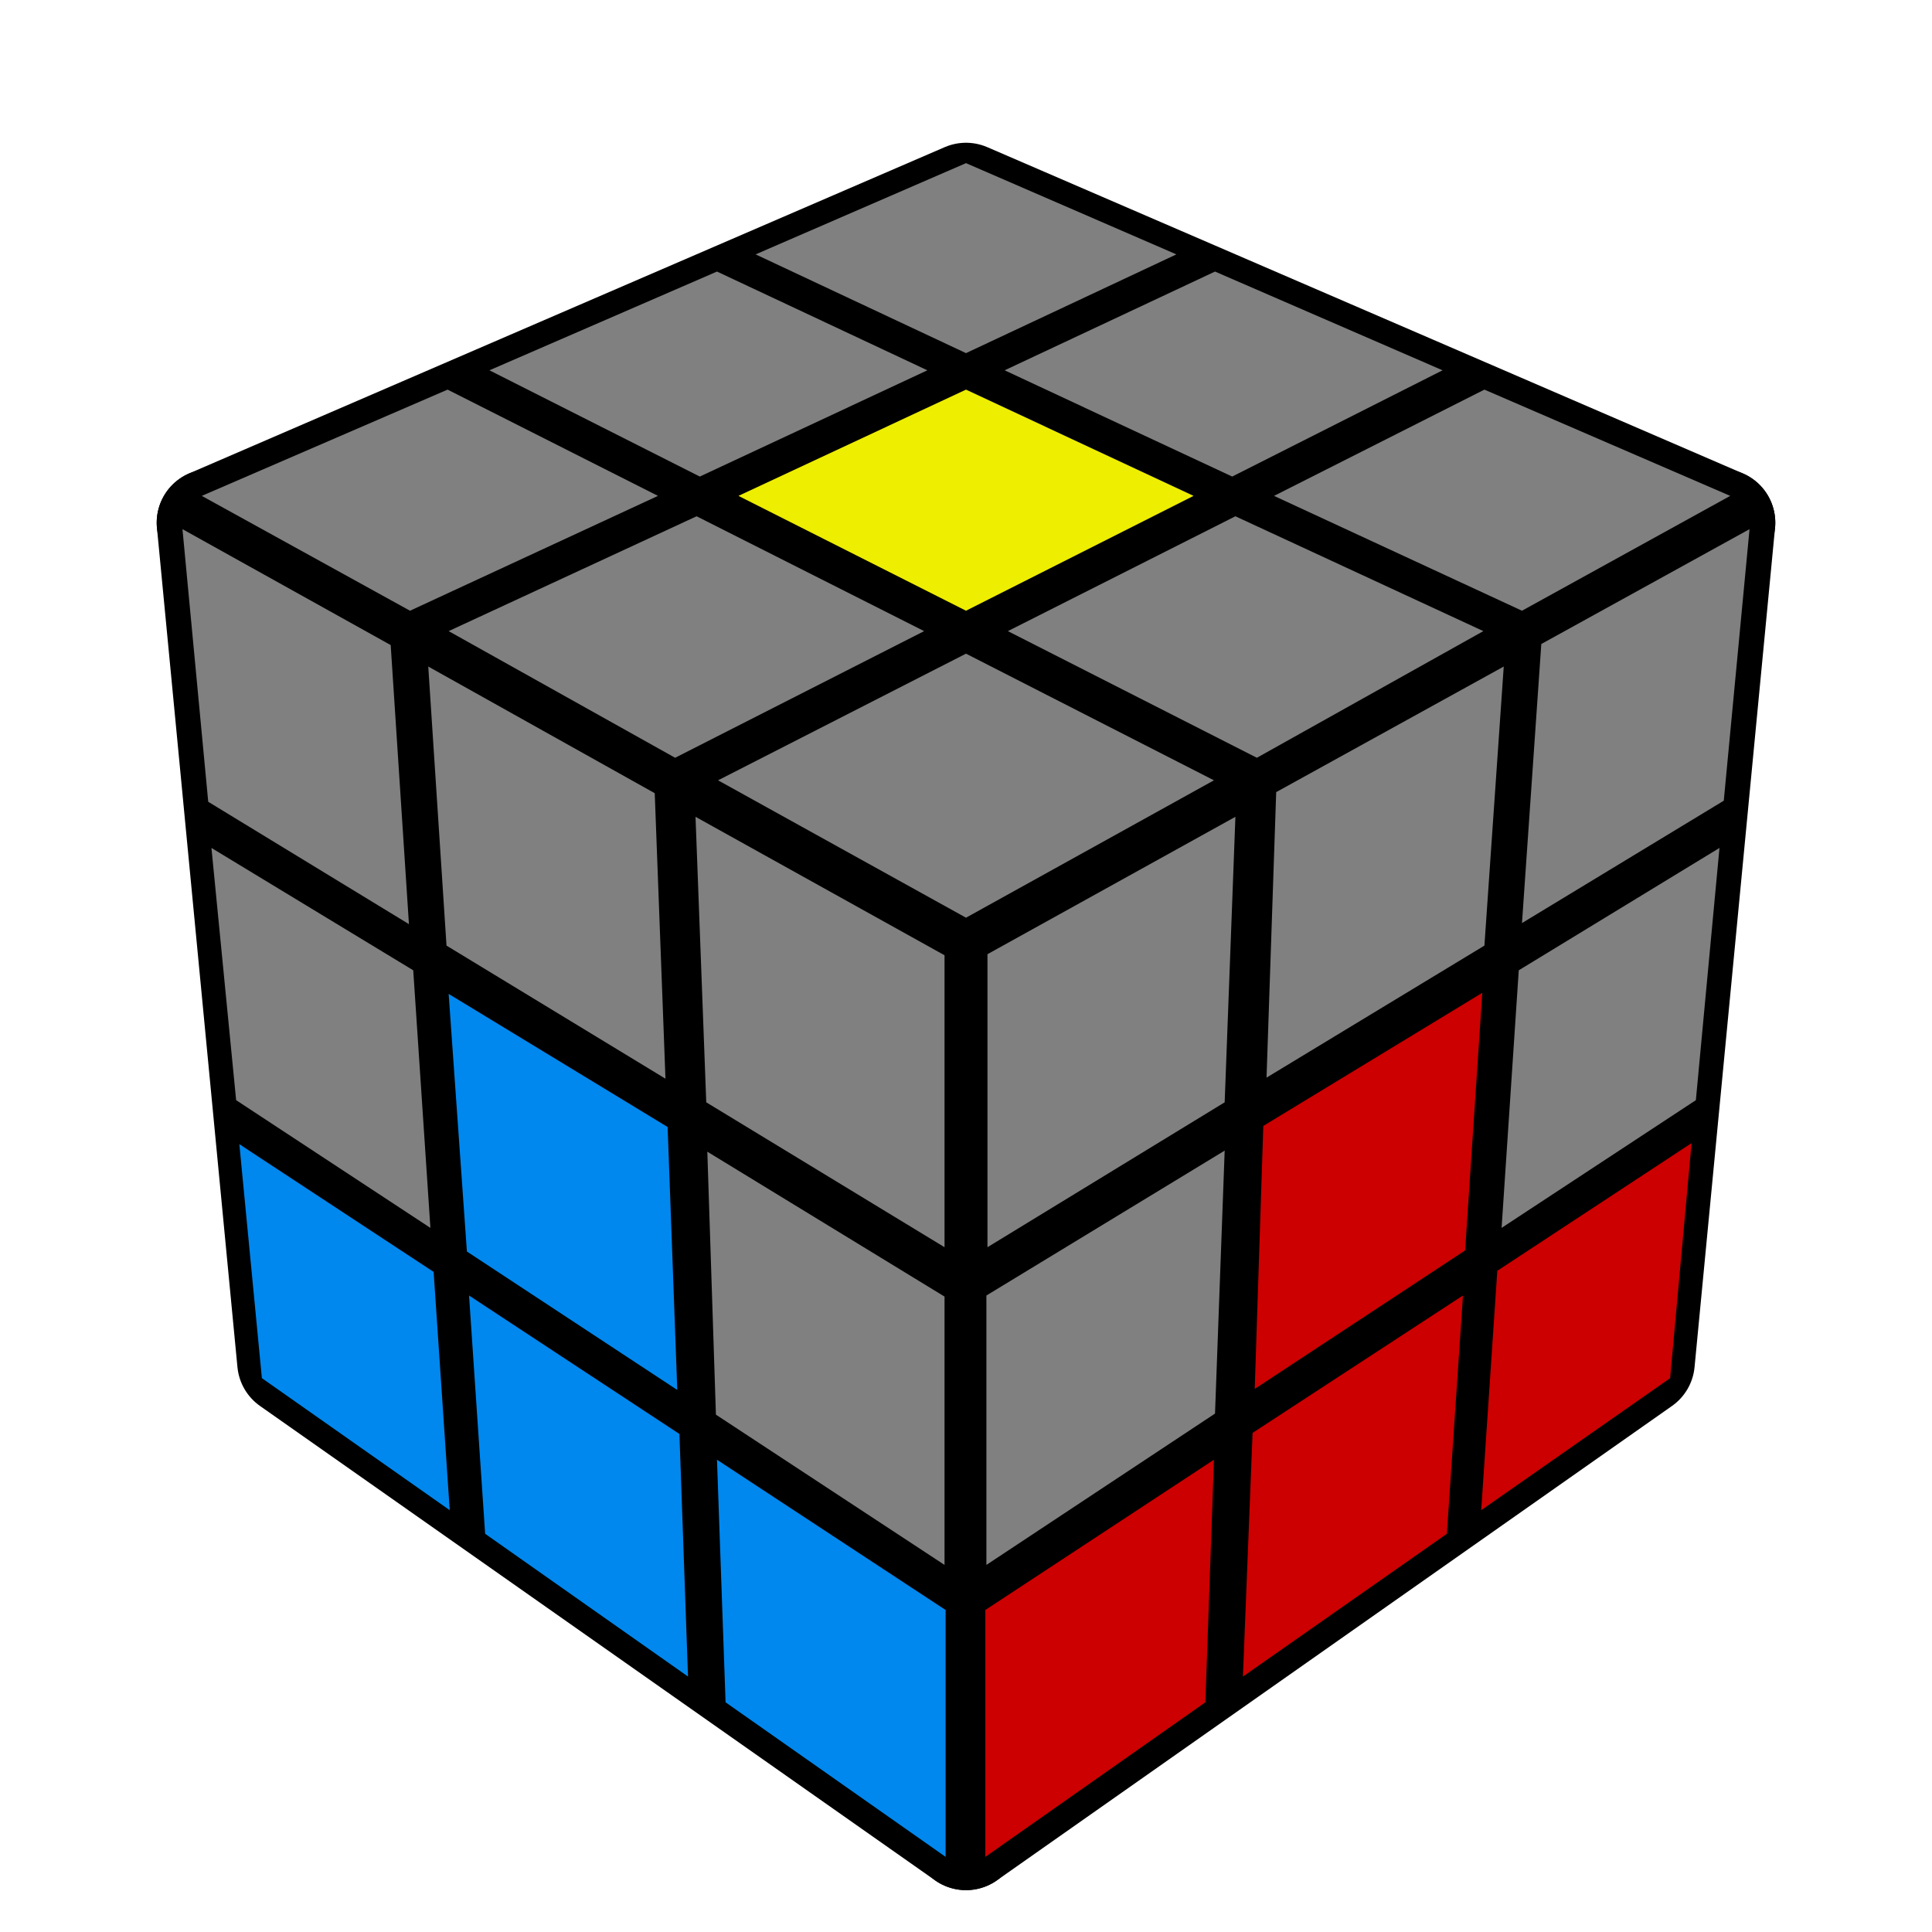
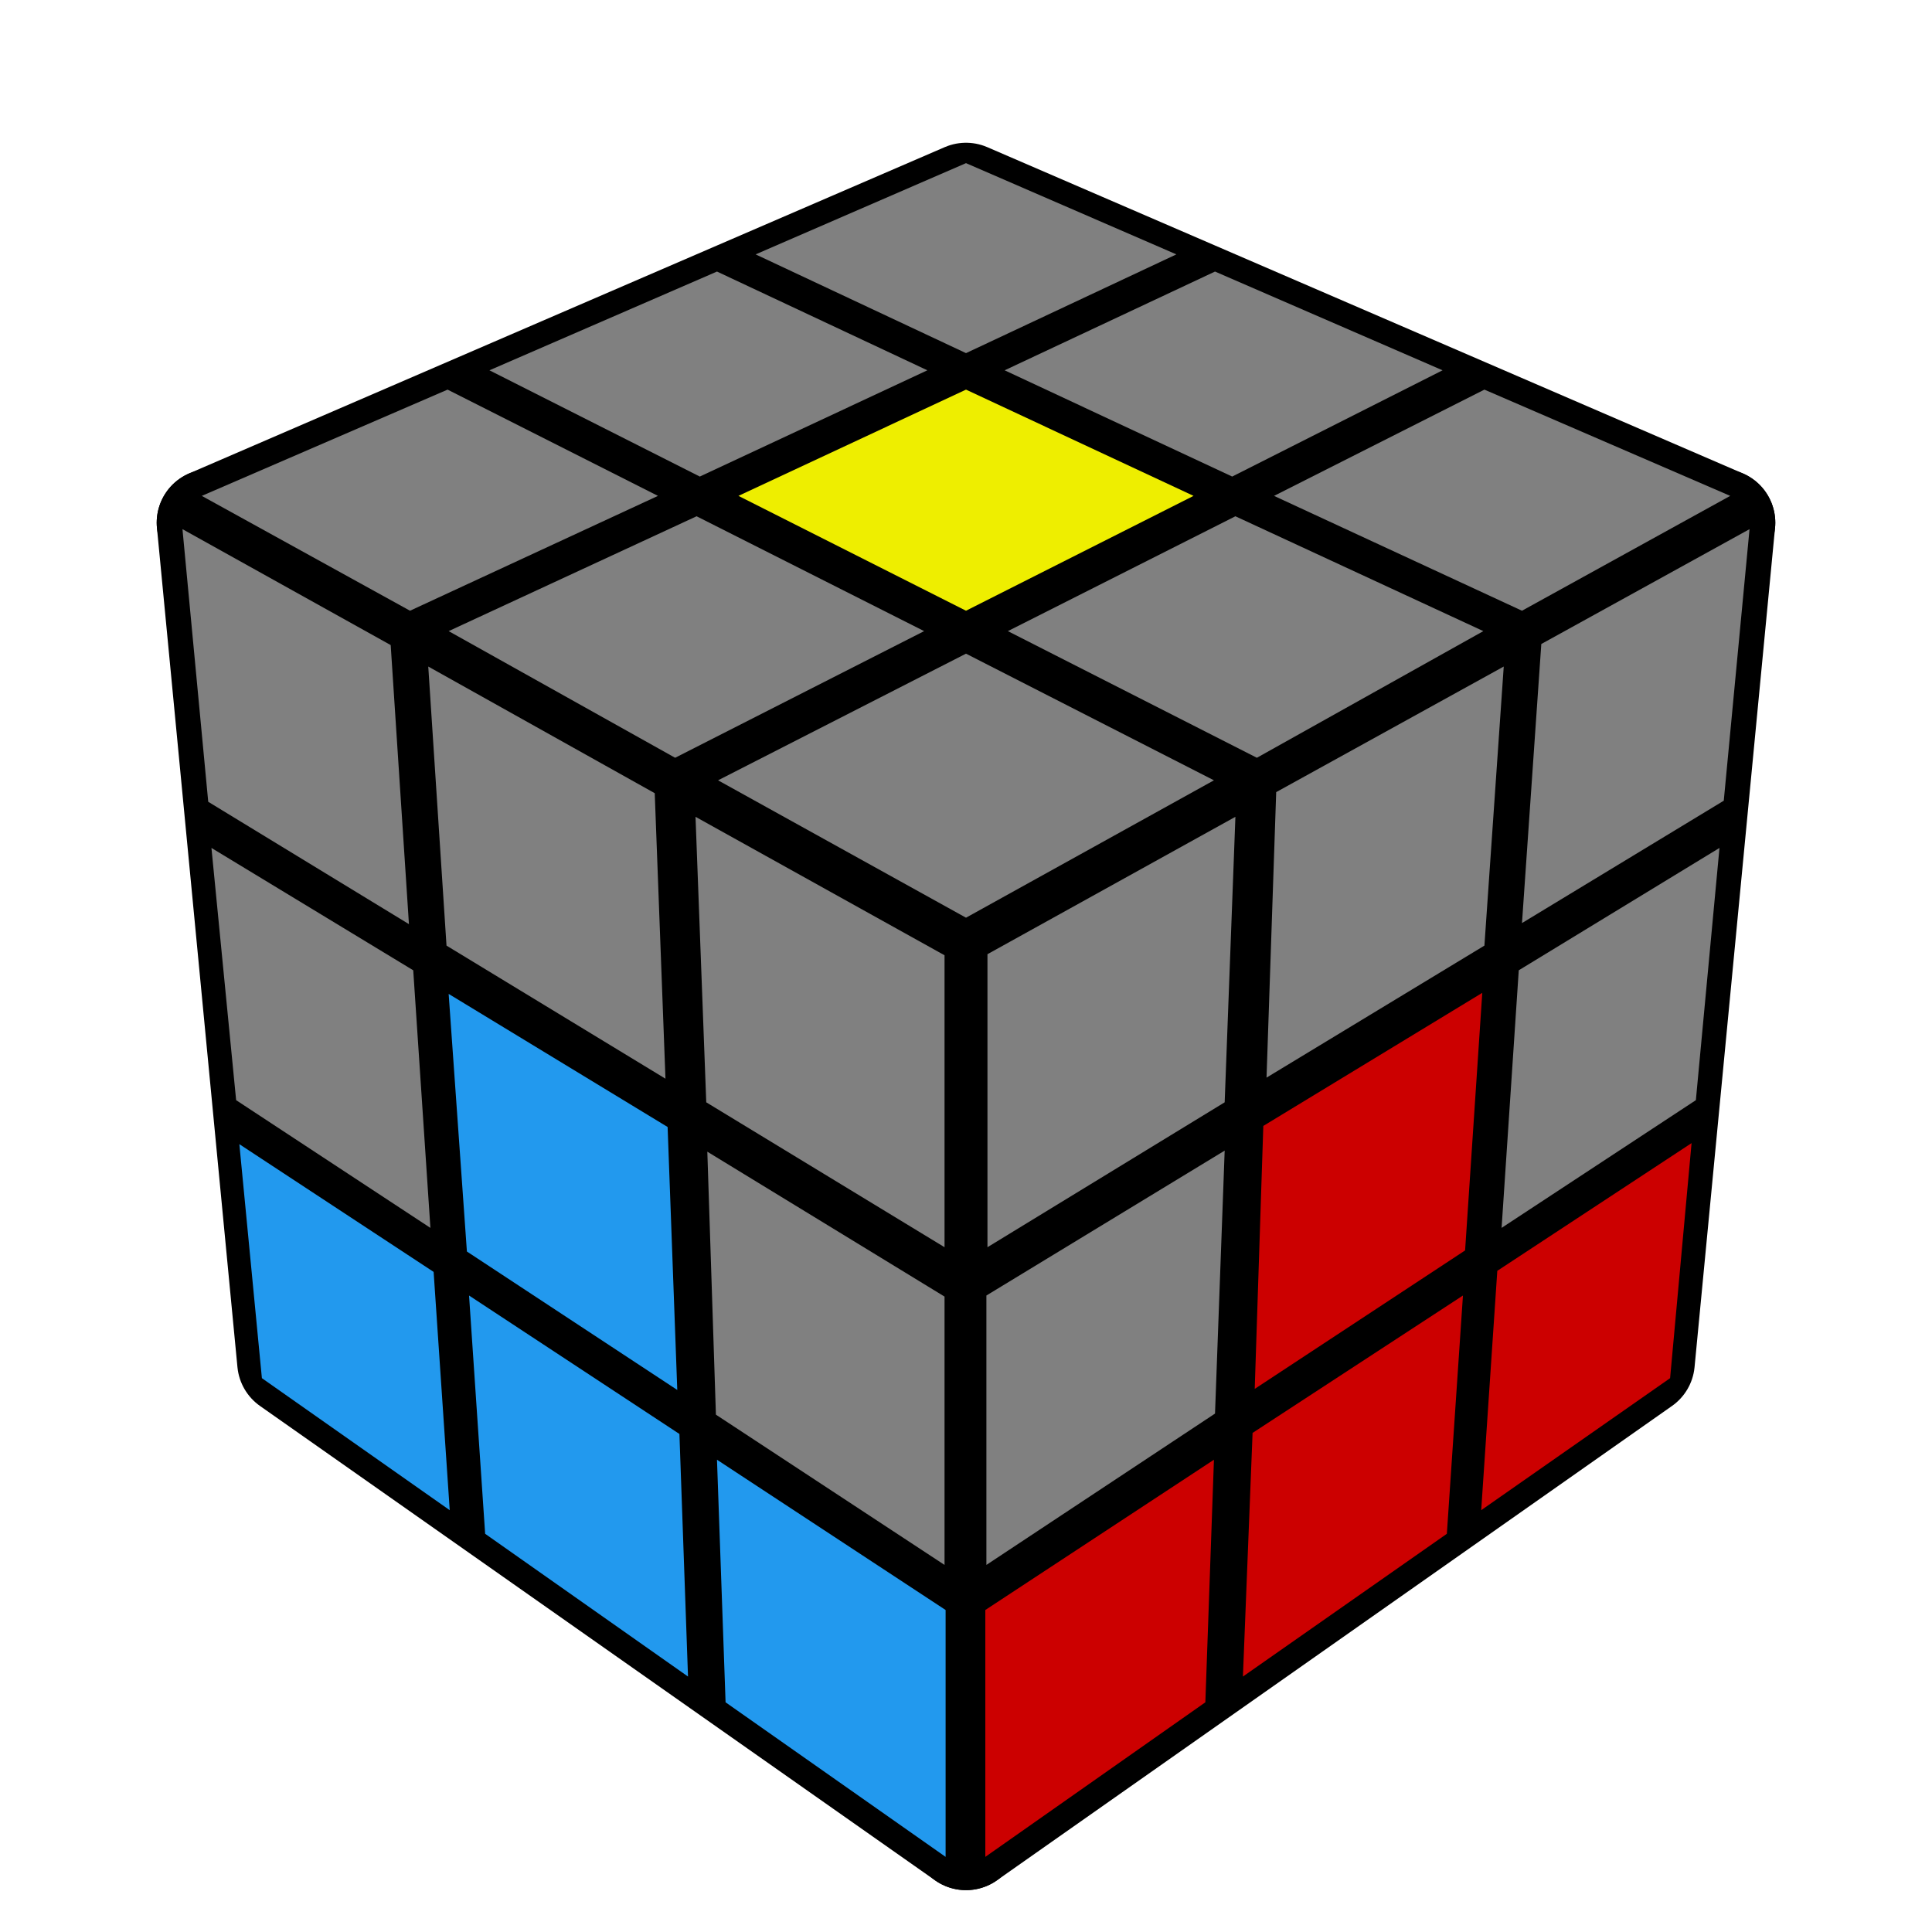
<svg xmlns="http://www.w3.org/2000/svg" version="1.1" width="640" height="640" viewBox="-0.9 -0.9 1.8 1.8">
  <g style="stroke-width:0.1;stroke-linejoin:round;opacity:1">
    <polygon fill="#000000" stroke="#000000" points="-4.9165444344952E-17,-0.717 0.704,-0.413 6.3108540577985E-17,-0.022 -0.704,-0.413" />
    <polygon fill="#000000" stroke="#000000" points="6.3108540577985E-17,-0.022 0.704,-0.413 0.629,0.369 5.5589468959362E-17,0.811" />
    <polygon fill="#000000" stroke="#000000" points="-0.704,-0.413 6.3108540577985E-17,-0.022 5.5589468959362E-17,0.811 -0.629,0.369" />
  </g>
  <g style="opacity:1;stroke-opacity:0.5;stroke-width:0;stroke-linejoin:round">
    <polygon fill="#808080" stroke="#000000" points="-4.9439549272153E-17,-0.748 0.196,-0.663 -1.6979580126642E-17,-0.571 -0.196,-0.663" />
    <polygon fill="#808080" stroke="#000000" points="0.232,-0.647 0.444,-0.555 0.248,-0.456 0.036,-0.555" />
    <polygon fill="#808080" stroke="#000000" points="0.483,-0.537 0.712,-0.438 0.518,-0.331 0.287,-0.438" />
    <polygon fill="#808080" stroke="#000000" points="-0.232,-0.647 -0.036,-0.555 -0.248,-0.456 -0.444,-0.555" />
    <polygon fill="#eeee00" stroke="#000000" points="-1.1906711768916E-17,-0.537 0.212,-0.438 1.3125827139793E-17,-0.331 -0.212,-0.438" />
    <polygon fill="#808080" stroke="#000000" points="0.251,-0.419 0.482,-0.312 0.271,-0.194 0.039,-0.312" />
    <polygon fill="#808080" stroke="#000000" points="-0.483,-0.537 -0.287,-0.438 -0.518,-0.331 -0.712,-0.438" />
    <polygon fill="#808080" stroke="#000000" points="-0.251,-0.419 -0.039,-0.312 -0.271,-0.194 -0.482,-0.312" />
    <polygon fill="#808080" stroke="#000000" points="1.9219742927126E-17,-0.291 0.231,-0.173 6.3251582941518E-17,-0.045 -0.231,-0.173" />
    <polygon fill="#808080" stroke="#000000" points="0.02,-0.011 0.251,-0.139 0.241,0.127 0.02,0.262" />
    <polygon fill="#808080" stroke="#000000" points="0.289,-0.162 0.501,-0.279 0.483,-0.019 0.28,0.104" />
    <polygon fill="#808080" stroke="#000000" points="0.536,-0.3 0.73,-0.407 0.706,-0.154 0.518,-0.04" />
    <polygon fill="#808080" stroke="#000000" points="0.019,0.307 0.241,0.172 0.232,0.417 0.019,0.558" />
    <polygon fill="#cc0000" stroke="#000000" points="0.277,0.149 0.481,0.025 0.465,0.265 0.269,0.394" />
    <polygon fill="#808080" stroke="#000000" points="0.515,0.004 0.702,-0.11 0.68,0.125 0.499,0.244" />
    <polygon fill="#cc0000" stroke="#000000" points="0.018,0.6 0.231,0.46 0.223,0.686 0.018,0.83" />
    <polygon fill="#cc0000" stroke="#000000" points="0.267,0.435 0.463,0.307 0.448,0.529 0.258,0.662" />
    <polygon fill="#cc0000" stroke="#000000" points="0.495,0.284 0.676,0.165 0.656,0.384 0.48,0.507" />
    <polygon fill="#808080" stroke="#000000" points="-0.73,-0.407 -0.536,-0.299 -0.519,-0.039 -0.706,-0.153" />
    <polygon fill="#808080" stroke="#000000" points="-0.501,-0.279 -0.29,-0.161 -0.28,0.105 -0.484,-0.019" />
    <polygon fill="#808080" stroke="#000000" points="-0.252,-0.139 -0.02,-0.01 -0.02,0.262 -0.242,0.127" />
    <polygon fill="#808080" stroke="#000000" points="-0.703,-0.11 -0.515,0.004 -0.499,0.244 -0.68,0.125" />
-     <polygon fill="#0088ee" stroke="#000000" points="-0.482,0.026 -0.278,0.15 -0.269,0.395 -0.465,0.266" />
+     <polygon fill="#2299ee" stroke="#000000" points="-0.482,0.026 -0.278,0.15 -0.269,0.395 -0.465,0.266" />
    <polygon fill="#808080" stroke="#000000" points="-0.241,0.173 -0.02,0.308 -0.02,0.558 -0.233,0.418" />
-     <polygon fill="#0088ee" stroke="#000000" points="-0.677,0.166 -0.496,0.285 -0.481,0.507 -0.656,0.384" />
-     <polygon fill="#0088ee" stroke="#000000" points="-0.463,0.307 -0.267,0.436 -0.259,0.662 -0.448,0.529" />
-     <polygon fill="#0088ee" stroke="#000000" points="-0.232,0.46 -0.019,0.6 -0.019,0.83 -0.224,0.686" />
+     <polygon fill="#2299ee" stroke="#000000" points="-0.677,0.166 -0.496,0.285 -0.481,0.507 -0.656,0.384" />
+     <polygon fill="#2299ee" stroke="#000000" points="-0.463,0.307 -0.267,0.436 -0.259,0.662 -0.448,0.529" />
+     <polygon fill="#2299ee" stroke="#000000" points="-0.232,0.46 -0.019,0.6 -0.019,0.83 -0.224,0.686" />
  </g>
</svg>
